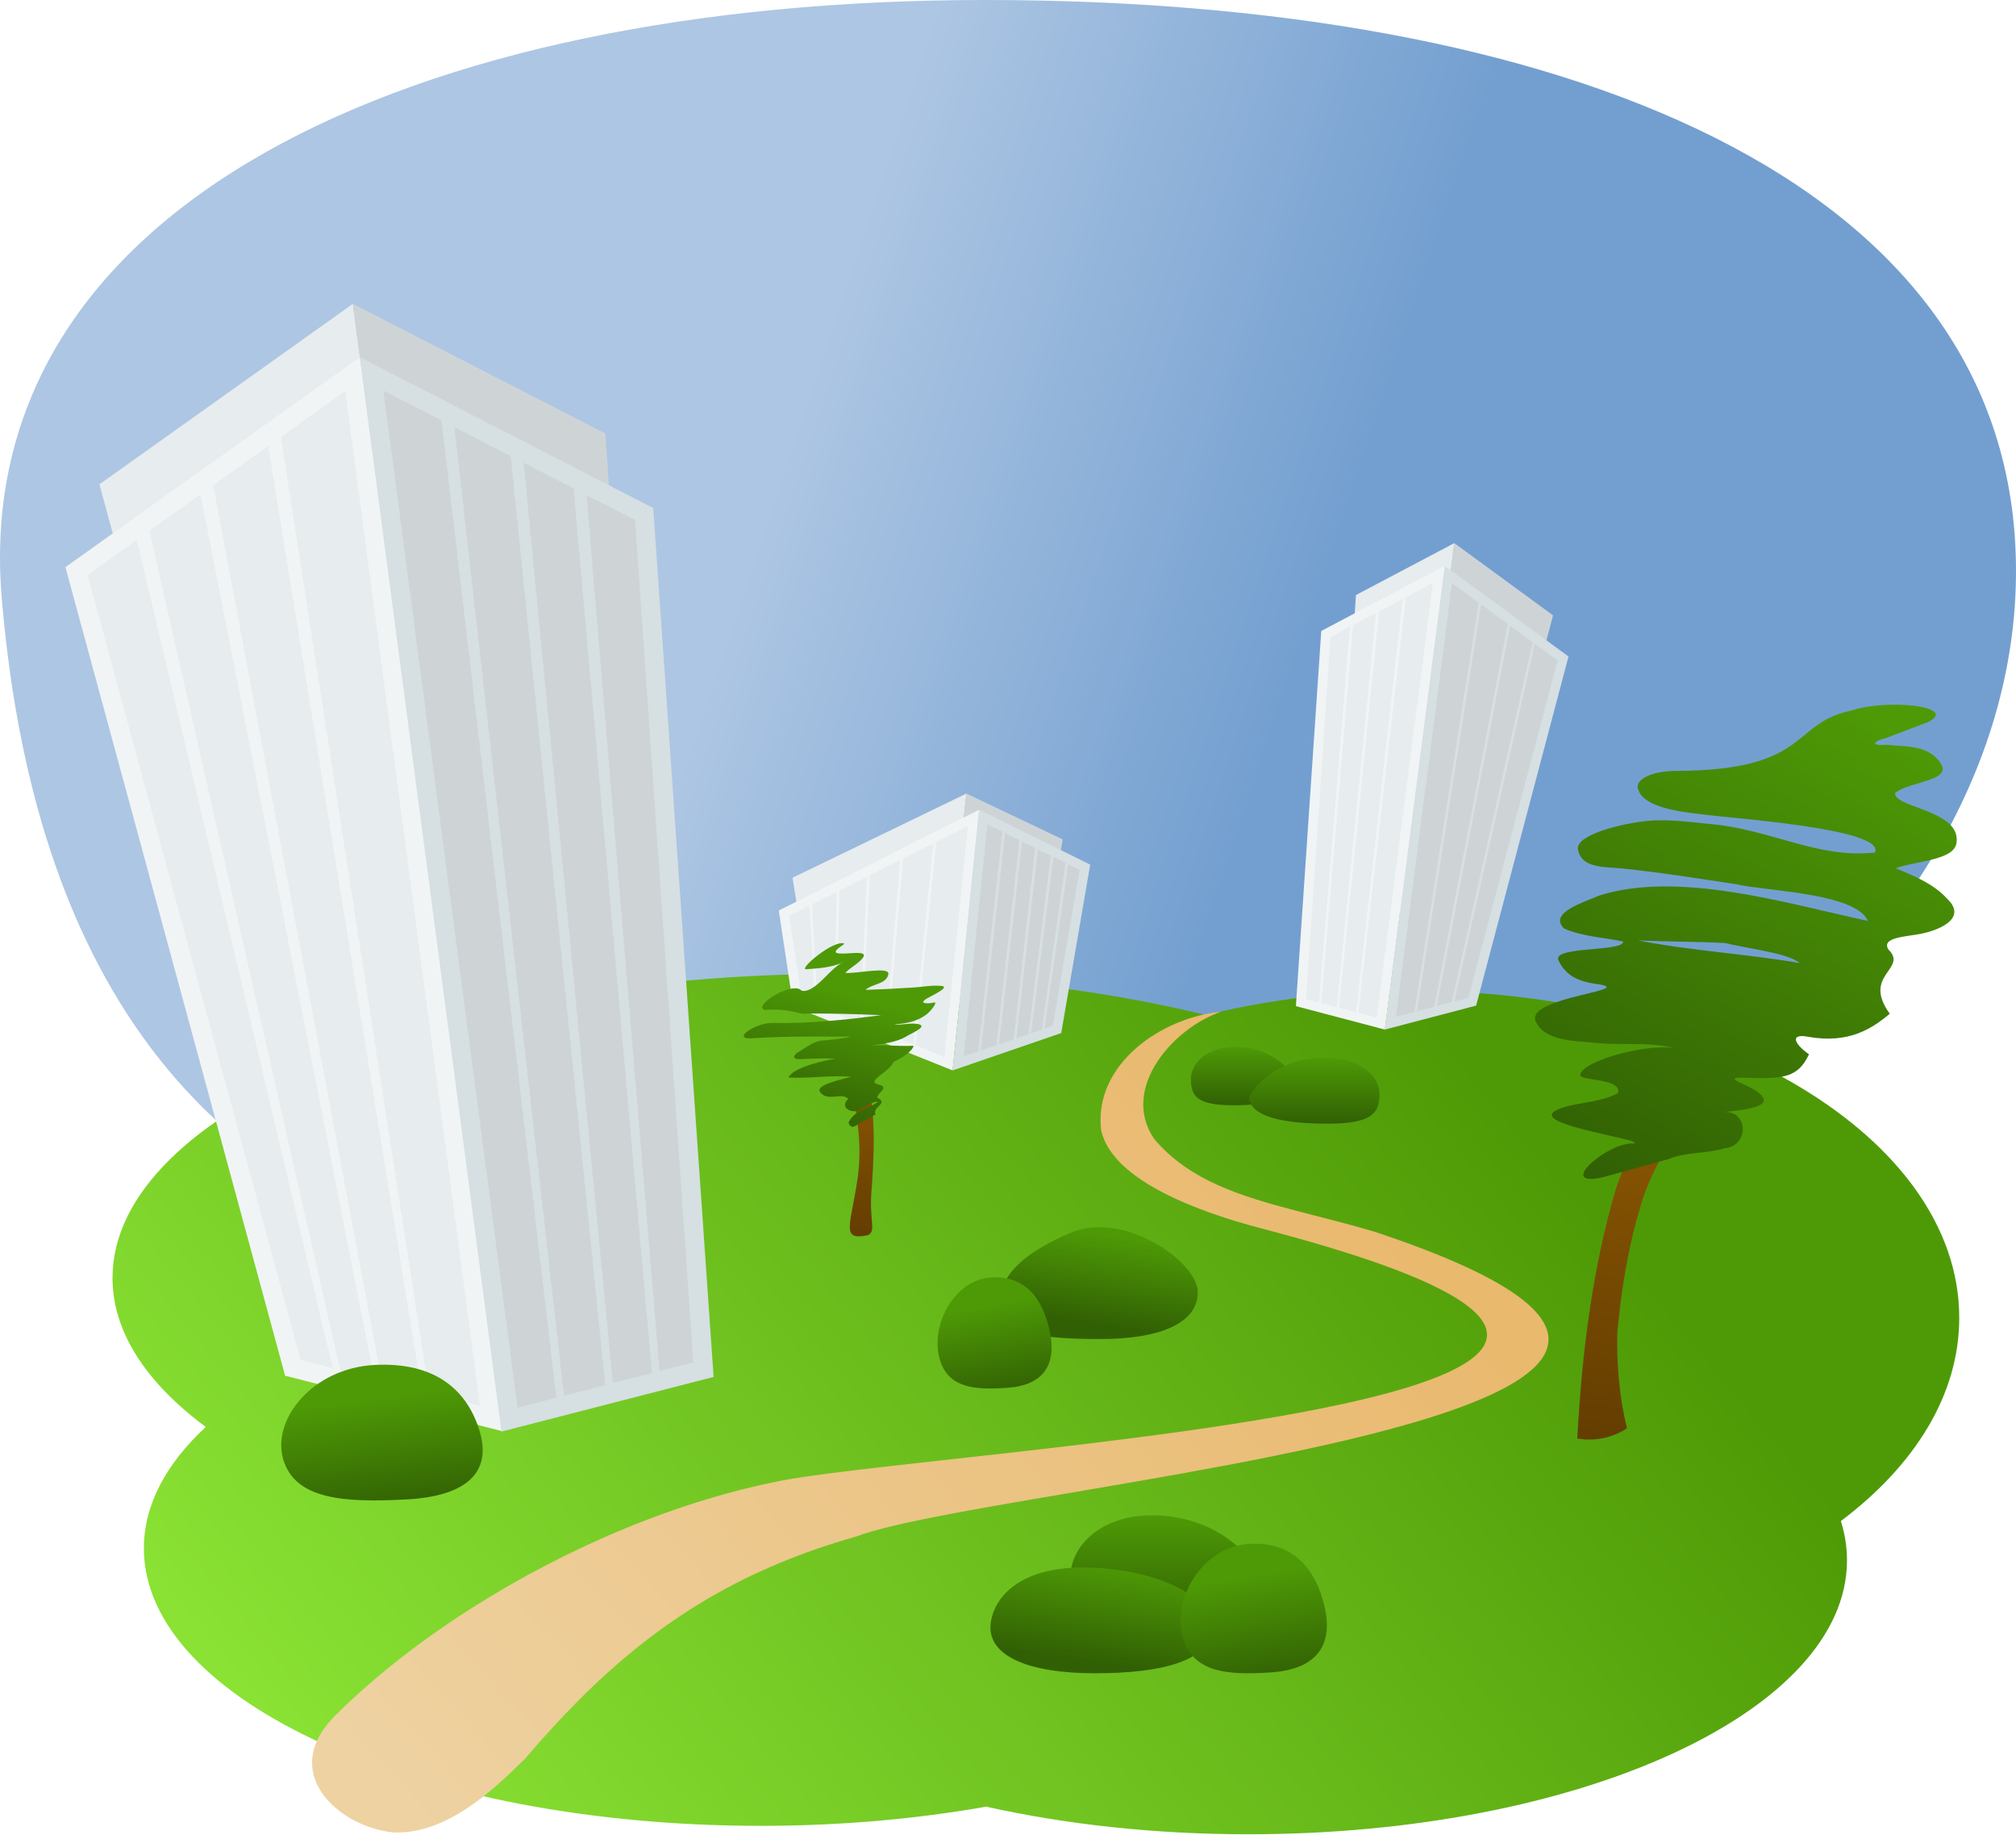
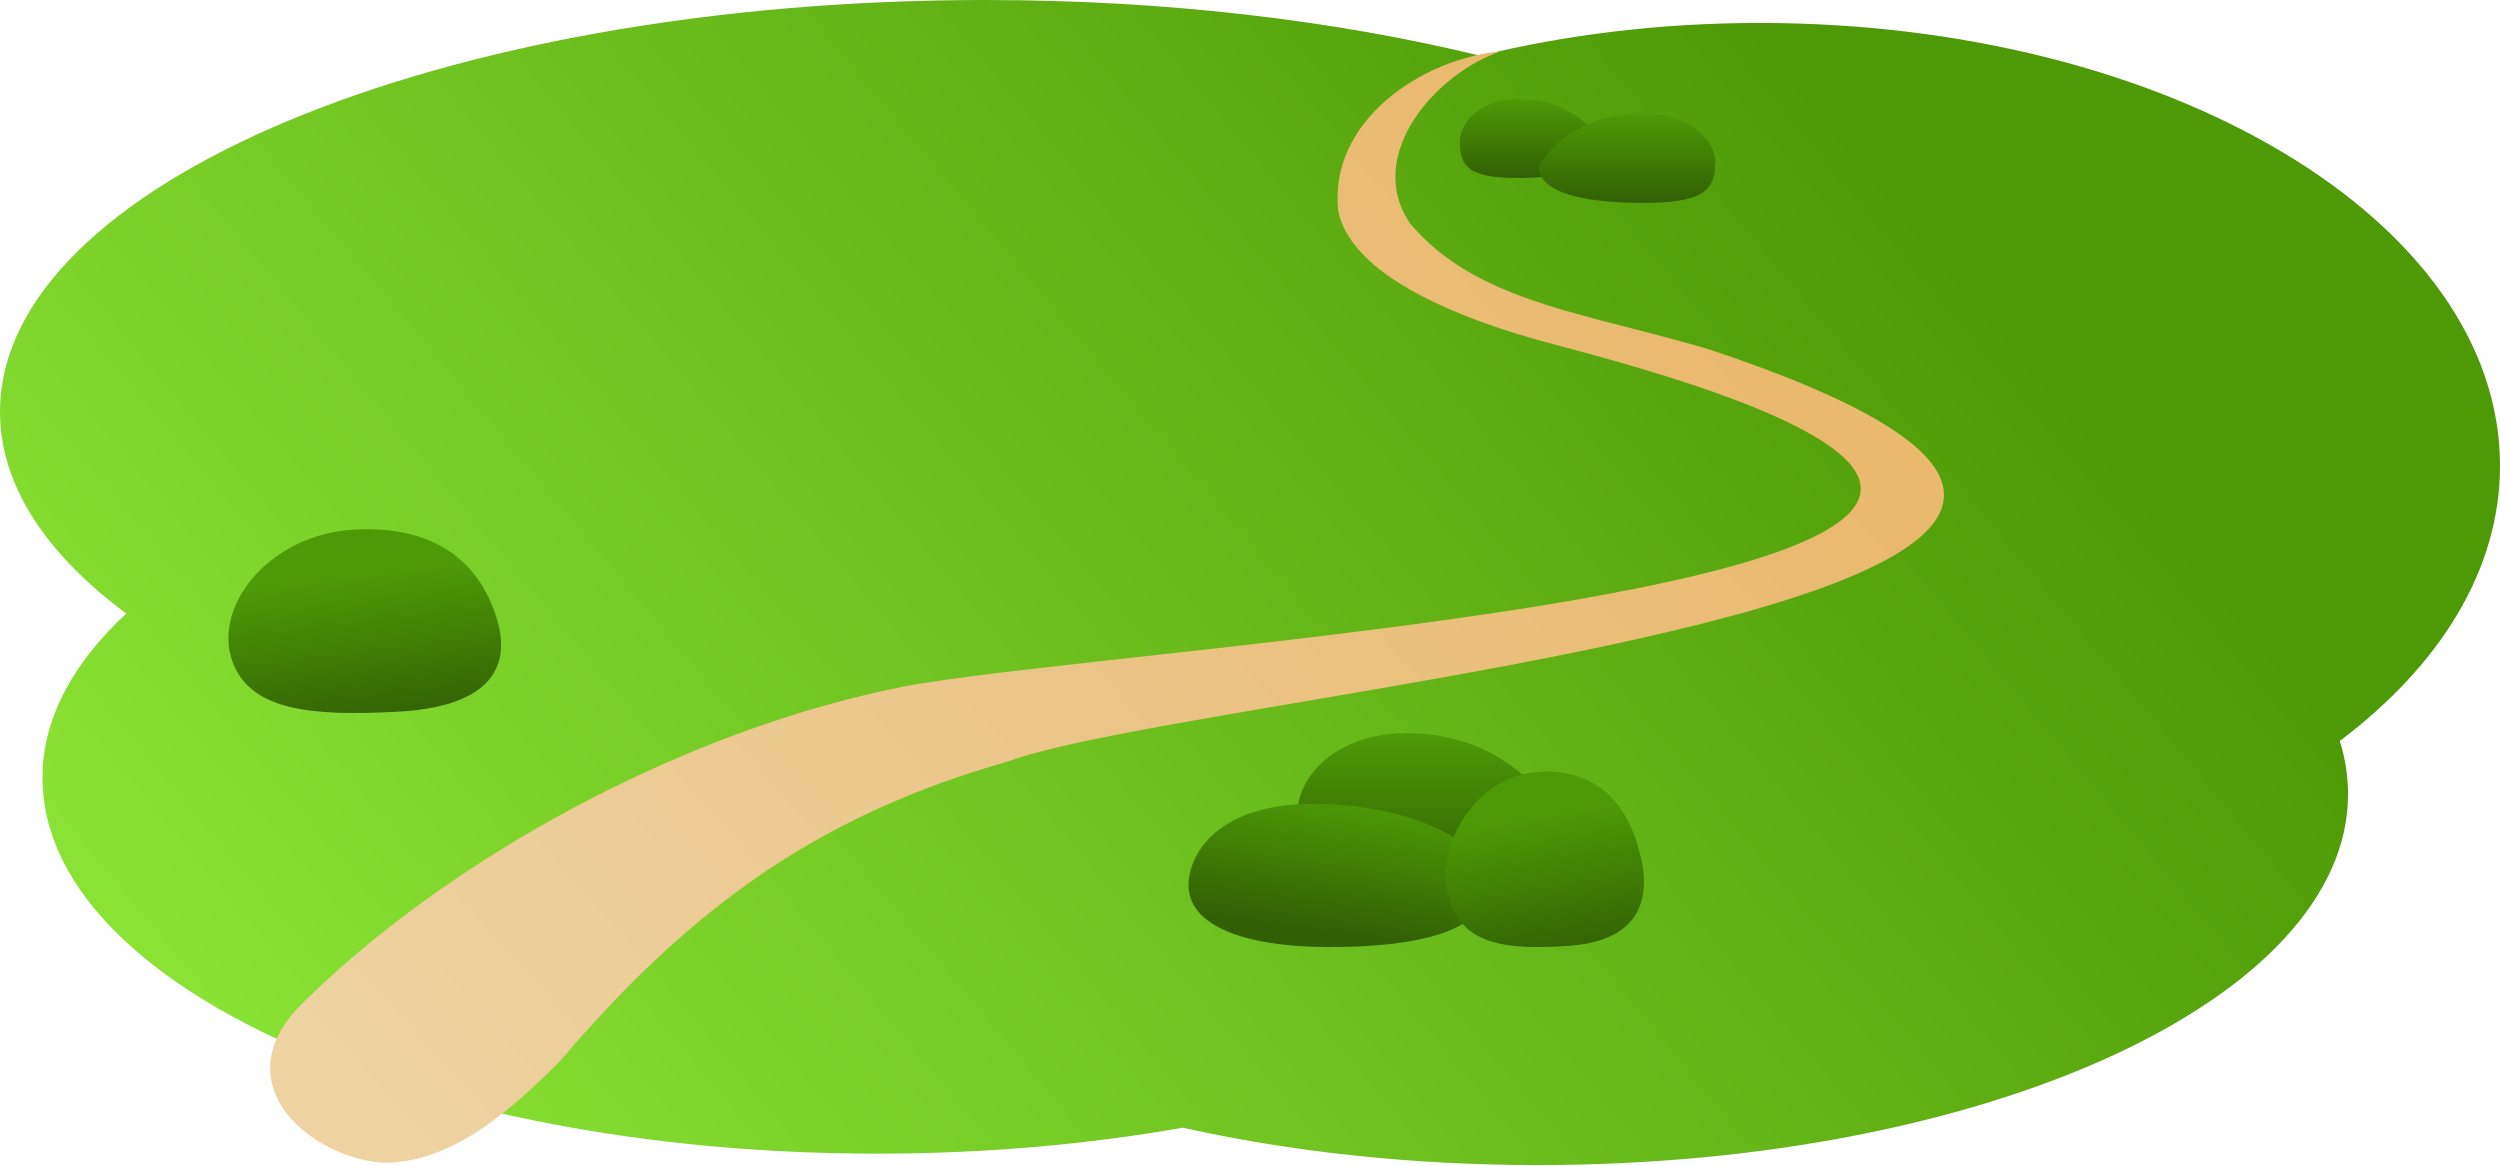
- <svg xmlns="http://www.w3.org/2000/svg" xmlns:xlink="http://www.w3.org/1999/xlink" width="843.586" height="767.7" id="svg2" version="1.1">
+ <svg xmlns="http://www.w3.org/2000/svg" xmlns:xlink="http://www.w3.org/1999/xlink" width="772.75" height="360.125" id="svg2" version="1.1">
  <defs id="defs4">
-     <linearGradient id="linearGradient3289">
-       <stop id="stop3291" offset="0" style="stop-color:#adc6e3;stop-opacity:1" />
-       <stop id="stop3293" offset="1" style="stop-color:#739fd0;stop-opacity:1" />
-     </linearGradient>
    <linearGradient id="linearGradient3192">
      <stop id="stop3194" offset="0" style="stop-color:#633d01;stop-opacity:1" />
      <stop id="stop3196" offset="1" style="stop-color:#8f5902;stop-opacity:1" />
    </linearGradient>
    <linearGradient id="linearGradient3184">
      <stop id="stop3186" offset="0" style="stop-color:#316004;stop-opacity:1" />
      <stop id="stop3188" offset="1" style="stop-color:#4e9a06;stop-opacity:1" />
    </linearGradient>
    <linearGradient id="linearGradient2963">
      <stop id="stop2965" offset="0" style="stop-color:#eed2a2;stop-opacity:1" />
      <stop id="stop2967" offset="1" style="stop-color:#e9b96e;stop-opacity:1" />
    </linearGradient>
    <linearGradient id="linearGradient2955">
      <stop id="stop2957" offset="0" style="stop-color:#8ae234;stop-opacity:1" />
      <stop id="stop2959" offset="1" style="stop-color:#4e9a06;stop-opacity:1" />
    </linearGradient>
    <linearGradient gradientUnits="userSpaceOnUse" y2="495.25" x2="564.675" y1="855.375" x1="131.827" id="linearGradient2961" xlink:href="#linearGradient2955" />
    <linearGradient gradientUnits="userSpaceOnUse" y2="511.121" x2="483.863" y1="829.118" x1="131.32" id="linearGradient2969" xlink:href="#linearGradient2963" />
-     <linearGradient gradientTransform="translate(-9.091373,2.020305)" gradientUnits="userSpaceOnUse" y2="380.579" x2="770.846" y1="579.054" x1="656.599" id="linearGradient3190" xlink:href="#linearGradient3184" />
-     <linearGradient gradientUnits="userSpaceOnUse" y2="535.895" x2="669.231" y1="690.167" x1="640.709" id="linearGradient3198" xlink:href="#linearGradient3192" />
-     <linearGradient gradientTransform="matrix(1.23374,0,0,1.771186,-115.1191,-426.4948)" gradientUnits="userSpaceOnUse" y2="438.189" x2="522.159" y1="360.802" x1="361.047" id="linearGradient3295" xlink:href="#linearGradient3289" />
    <linearGradient y2="517.759" x2="326.714" y1="628.716" x1="326.714" gradientTransform="matrix(0.5768944,0,0,0.7382836,158.199,155.0168)" gradientUnits="userSpaceOnUse" id="linearGradient4338" xlink:href="#linearGradient3192" />
    <linearGradient y2="509.583" x2="351.034" y1="565.815" x1="330.258" gradientTransform="matrix(1,0,0,0.9332807,0.9074796,42.28817)" gradientUnits="userSpaceOnUse" id="linearGradient4340" xlink:href="#linearGradient3184" />
    <linearGradient xlink:href="#linearGradient3184" id="linearGradient6424" gradientUnits="userSpaceOnUse" x1="435.704" y1="782.854" x2="441.479" y2="741.787" />
    <linearGradient id="linearGradient3184-34">
      <stop id="stop3186-78" offset="0" style="stop-color:#316004;stop-opacity:1" />
      <stop id="stop3188-81" offset="1" style="stop-color:#4e9a06;stop-opacity:1" />
    </linearGradient>
    <linearGradient gradientTransform="translate(22.45899,-19.25056)" y2="741.113" x2="446.934" y1="787.988" x1="446.934" gradientUnits="userSpaceOnUse" id="linearGradient6443" xlink:href="#linearGradient3184-34" />
    <linearGradient id="linearGradient3184-76">
      <stop id="stop3186-1" offset="0" style="stop-color:#316004;stop-opacity:1" />
      <stop id="stop3188-72" offset="1" style="stop-color:#4e9a06;stop-opacity:1" />
    </linearGradient>
    <linearGradient gradientTransform="matrix(-0.1318708,-0.5797104,1.325859,-0.09199784,-451.8737,1087.292)" y2="768.275" x2="465.786" y1="784.002" x1="391.88" gradientUnits="userSpaceOnUse" id="linearGradient6443-3" xlink:href="#linearGradient3184-76" />
    <linearGradient id="linearGradient3184-76-5">
      <stop id="stop3186-1-8" offset="0" style="stop-color:#316004;stop-opacity:1" />
      <stop id="stop3188-72-5" offset="1" style="stop-color:#4e9a06;stop-opacity:1" />
    </linearGradient>
    <linearGradient y2="768.275" x2="465.786" y1="784.002" x1="391.88" gradientTransform="matrix(-0.1816497,-0.6071479,1.826347,-0.09635207,-1177.997,1029.111)" gradientUnits="userSpaceOnUse" id="linearGradient6500" xlink:href="#linearGradient3184-76-5" />
    <linearGradient id="linearGradient3184-34-3">
      <stop id="stop3186-78-3" offset="0" style="stop-color:#316004;stop-opacity:1" />
      <stop id="stop3188-81-1" offset="1" style="stop-color:#4e9a06;stop-opacity:1" />
    </linearGradient>
    <linearGradient y2="741.113" x2="446.934" y1="787.988" x1="446.934" gradientTransform="matrix(0.5433071,0,0,0.520871,258.3338,139.8194)" gradientUnits="userSpaceOnUse" id="linearGradient6538" xlink:href="#linearGradient3184-34-3" />
    <linearGradient id="linearGradient3184-34-0">
      <stop id="stop3186-78-9" offset="0" style="stop-color:#316004;stop-opacity:1" />
      <stop id="stop3188-81-2" offset="1" style="stop-color:#4e9a06;stop-opacity:1" />
    </linearGradient>
    <linearGradient y2="741.113" x2="446.934" y1="787.988" x1="446.934" gradientTransform="matrix(-0.6692914,0,0,0.589318,829.8023,93.58419)" gradientUnits="userSpaceOnUse" id="linearGradient6538-4" xlink:href="#linearGradient3184-34-0" />
    <linearGradient id="linearGradient3184-5">
      <stop id="stop3186-73" offset="0" style="stop-color:#316004;stop-opacity:1" />
      <stop id="stop3188-3" offset="1" style="stop-color:#4e9a06;stop-opacity:1" />
    </linearGradient>
-     <linearGradient gradientTransform="matrix(0.8819444,0,0,0.9166667,51.79825,-76.14673)" y2="741.787" x2="441.479" y1="782.854" x1="435.704" gradientUnits="userSpaceOnUse" id="linearGradient6595" xlink:href="#linearGradient3184-5" />
    <linearGradient id="linearGradient3184-76-2">
      <stop id="stop3186-1-0" offset="0" style="stop-color:#316004;stop-opacity:1" />
      <stop id="stop3188-72-1" offset="1" style="stop-color:#4e9a06;stop-opacity:1" />
    </linearGradient>
-     <linearGradient y2="768.275" x2="465.786" y1="784.002" x1="391.88" gradientTransform="matrix(-0.1028331,-0.4973979,1.033907,-0.07893515,-349.5446,925.6047)" gradientUnits="userSpaceOnUse" id="linearGradient6633" xlink:href="#linearGradient3184-76-2" />
    <linearGradient id="linearGradient3184-76-2-7">
      <stop id="stop3186-1-0-0" offset="0" style="stop-color:#316004;stop-opacity:1" />
      <stop id="stop3188-72-1-2" offset="1" style="stop-color:#4e9a06;stop-opacity:1" />
    </linearGradient>
    <linearGradient y2="768.275" x2="465.786" y1="784.002" x1="391.88" gradientTransform="matrix(-0.08718911,-0.4973979,0.8766192,-0.07893515,-350.6467,915.8999)" gradientUnits="userSpaceOnUse" id="linearGradient6671" xlink:href="#linearGradient3184-76-2-7" />
-     <linearGradient xlink:href="#linearGradient3184" id="linearGradient7191" gradientUnits="userSpaceOnUse" gradientTransform="matrix(1.129004,0,0,0.9413075,-50.31885,26.64131)" x1="330.258" y1="565.815" x2="351.034" y2="509.583" />
-     <linearGradient xlink:href="#linearGradient3192" id="linearGradient7194" gradientUnits="userSpaceOnUse" gradientTransform="matrix(0.5839479,0,0,0.6498463,150.5172,196.5529)" x1="326.714" y1="628.716" x2="326.714" y2="517.759" />
  </defs>
-   <g id="layer1" transform="translate(19.30016,-87.67549)">
-     <path id="rect3200-3-4-0" d="m 141.299,335.113 -112.873,43.686 1.279,5.093 110.784,-39.615 0.811,-9.164 z" style="fill:#ced4d6;fill-opacity:1;fill-rule:nonzero;stroke:none" />
-     <path id="path3286" d="m 824.286,326.648 c 0,164.896 -194.636,314.338 -433.571,298.571 C 304.117,619.505 10.714,685.116 -18.571,338.076 -32.437,173.764 153.28,87.675 392.735,87.675 c 239.365,0 431.424,73.98 431.551,238.815" style="fill:url(#linearGradient3295);fill-opacity:1;fill-rule:nonzero;stroke:none" />
-     <path id="rect3200-5-7" d="m 312.345,455.019 72.744,-35.209 -9.641,91.098 -57.844,-22.329 -5.259,-33.56 z" style="fill:#e7ecee;fill-opacity:1;fill-rule:nonzero;stroke:none" />
-     <path id="rect3200-3" d="M 22.293,290.385 128.365,214.837 179.662,601.26 101.412,581.287 22.293,290.385 z" style="fill:#e7ecee;fill-opacity:1;fill-rule:nonzero;stroke:none" />
-     <path id="rect3200-2-8" d="M 630.569,345.234 589.247,314.985 569.263,469.706 599.746,461.709 630.569,345.234 z" style="fill:#ced4d6;fill-opacity:1;fill-rule:nonzero;stroke:none" />
+   <g id="layer1" transform="translate(-27.78125,-495.25)">
    <path id="path2858" d="m 332.344,495.25 c -168.204,0 -304.562,56.987 -304.562,127.281 0,22.662 14.19,43.943 39.031,62.375 -16.582,15.337 -25.906,32.578 -25.906,50.781 0,64.158 115.552,116.156 258.094,116.156 33.303,0 65.148,-2.861 94.375,-8.031 33.126,7.394 70.351,11.562 109.688,11.562 138.357,0 250.5,-51.336 250.5,-114.656 l 0,-0.062 c -0.006,-5.563 -0.883,-11.024 -2.562,-16.375 31.017,-23.359 49.531,-52.913 49.531,-85.062 l 0,-0.094 c -0.067,-75.566 -102.466,-136.781 -228.781,-136.781 -30.598,0 -59.791,3.606 -86.469,10.125 C 440.33,501.537 388.097,495.25 332.344,495.25 z" style="fill:url(#linearGradient2961);fill-opacity:1;fill-rule:nonzero;stroke:none" />
-     <path id="rect3200-5-6-8" d="m 425.405,438.992 -40.327,-19.182 -9.637,91.104 39.446,-13.057 10.517,-58.865 z" style="fill:#ced4d6;fill-opacity:1;fill-rule:nonzero;stroke:none" />
-     <path id="rect3200-8-6" d="M 234.002,269.11 128.311,214.837 179.333,601.387 255.738,581.722 234.002,269.11 z" style="fill:#ced4d6;fill-opacity:1;fill-rule:nonzero;stroke:none" />
    <path id="path2924" d="m 491.647,511.121 c -12.375,1.185 -25.582,6.588 -35.376,15.081 -9.982,8.655 -16.419,20.521 -14.822,34.403 1.757,8.178 8.254,15.134 16.978,20.972 7.2,4.818 15.917,8.874 24.739,12.227 9.214,3.502 18.541,6.236 26.374,8.269 13.551,3.552 25.43,6.977 35.762,10.281 14.53,4.646 25.999,9.053 34.752,13.236 20.134,9.621 25.896,18.056 21.478,25.491 -3.869,6.51 -15.541,12.254 -32.205,17.357 -10.348,3.169 -22.622,6.091 -36.146,8.796 -11.456,2.291 -23.81,4.427 -36.653,6.424 -11.967,1.862 -24.359,3.604 -36.843,5.242 -12.327,1.617 -24.745,3.132 -36.934,4.559 -12.695,1.486 -25.141,2.877 -36.979,4.189 -13.26,1.469 -25.757,2.84 -36.984,4.133 -14.95,1.722 -27.648,3.308 -36.9,4.811 -11.754,2.104 -23.604,4.996 -35.4,8.559 -11.533,3.483 -23.014,7.607 -34.301,12.261 -11.247,4.638 -22.302,9.801 -33.023,15.382 -10.91,5.679 -21.475,11.79 -31.548,18.217 -10.509,6.706 -20.482,13.756 -29.75,21.019 -9.996,7.834 -19.173,15.916 -27.321,24.082 -11.434,11.615 -11.167,23.005 -5.188,31.846 6.142,9.08 18.31,15.471 30.019,16.654 10.928,0.38 21.118,-3.84 30.258,-9.8 9.434,-6.152 17.749,-14.157 24.602,-20.872 7.583,-8.898 15.185,-17.236 22.974,-25.022 8.159,-8.156 16.524,-15.706 25.292,-22.661 8.847,-7.018 18.104,-13.43 27.97,-19.246 9.502,-5.601 19.57,-10.648 30.383,-15.15 10.01,-4.168 20.659,-7.87 32.089,-11.112 7.89,-2.964 21.448,-6.025 38.522,-9.281 11.614,-2.215 24.856,-4.52 39.047,-6.945 12.453,-2.129 25.637,-4.35 39.095,-6.686 12.893,-2.237 26.037,-4.579 39.03,-7.044 13.251,-2.514 26.346,-5.155 38.857,-7.944 13.701,-3.054 26.703,-6.284 38.445,-9.716 14.705,-4.298 27.435,-8.913 37.088,-13.895 16.921,-8.732 24.389,-18.591 16.478,-29.846 -4.783,-6.805 -15.189,-14.121 -32.527,-22.006 -9.967,-4.533 -22.225,-9.254 -37.022,-14.175 -11.44,-3.4 -22.436,-6.063 -32.781,-8.773 -11.673,-3.058 -22.518,-6.175 -32.239,-10.478 -10.552,-4.67 -19.78,-10.737 -27.306,-19.64 -7.233,-10.689 -5.101,-22.434 1.355,-32.311 6.32,-9.669 16.783,-17.547 26.661,-20.889 0,0 0,0 0,0" style="fill:url(#linearGradient2969);fill-opacity:1;fill-rule:nonzero;stroke:none" />
-     <path id="path2999" d="m 697.752,538.467 c -11.244,17.599 -25.207,34.129 -30.745,54.691 -5.133,16.988 -7.926,34.62 -9.548,52.259 -0.304,13.437 0.822,26.96 4.032,40.032 -6.03,4.032 -13.653,5.574 -20.782,4.261 1.932,-35.289 6.188,-70.705 16.221,-104.681 5.838,-16.927 14.85,-32.808 26.16,-46.63 4.103,-3.366 10.59,-3.332 14.662,0.068 z" style="fill:url(#linearGradient3198);fill-opacity:1;fill-rule:nonzero;stroke:none" />
-     <path id="path3174" d="m 755.502,385.052 c -25.621,5.149 -16.944,25.015 -73.175,25.269 -11.771,-0.003 -18.292,4.284 -15.883,8.338 2.705,6.951 17.279,8.799 25.821,9.759 12.002,1.752 77.512,5.934 73.034,16.071 -22.843,2.429 -40.119,-7.996 -64.683,-11.5 -9.946,-0.902 -20.377,-2.608 -29.975,-1.782 -10.889,0.926 -30.368,5.789 -29.684,11.774 1.249,7.617 9.351,7.456 17.476,8.075 16.34,1.631 32.543,4.254 48.773,6.685 12.432,2.944 49.945,3.587 55.091,15.353 -33.574,-7.168 -79.288,-21.296 -112.739,-10.493 -5.828,2.649 -21.048,7.057 -14.431,13.64 7.315,3.51 20.244,4.247 24.791,5.534 0.096,4.332 -29.432,1.832 -27.129,7.705 3.094,6.794 8.801,8.941 15.495,9.949 19.523,2.561 -28.235,5.304 -25.138,15.303 3.453,8.874 16.853,8.514 25.169,9.415 12.037,1.235 24.405,-0.86 36.094,3.094 -10.122,-4.473 -43.237,4.446 -42.438,10.656 1.912,2.268 17.281,1.189 15.804,7.266 -8.075,4.454 -20.658,3.914 -26.506,7.556 -9.436,5.829 37.912,11.946 33.211,13.547 -10.575,-1.02 -33.418,18.63 -13.141,14.143 9.232,-2.556 18.464,-5.112 27.696,-7.668 6.519,-2.867 15.83,-2.229 23.309,-4.467 10.587,-1.01 10.098,-16.637 -1.216,-15.096 7.024,-0.776 26.438,-1.884 13.021,-9.802 -4.445,-2.537 -12.95,-5.098 -2.763,-4.621 15.179,0.517 21.636,0.147 26.273,-9.827 -6.431,-4.526 -8.092,-8.907 -0.126,-7.282 16.726,2.855 26.312,-3.292 33.939,-9.687 -11.881,-16.365 7.803,-18.612 -0.562,-26.875 -3.302,-5.293 7.952,-5.343 14.157,-6.715 7.387,-1.557 19.073,-6.483 10.248,-14.721 -5.527,-6.063 -13.834,-9.476 -21.374,-12.595 8.437,-3.053 24.127,-3.293 25.408,-10.36 2.431,-14.002 -26.265,-14.87 -25.654,-21.111 5.382,-4.655 22.804,-4.973 19.518,-11.62 -4.798,-8.634 -14.762,-7.729 -23.177,-8.566 -6.774,0.534 -5.674,-1.466 -0.037,-2.875 5.794,-2.198 11.587,-4.396 17.381,-6.594 13.48,-6.594 -16.984,-9.938 -31.875,-4.875 l 5e-5,0 z m -89.406,96.219 c 12.15,0.548 24.349,0.454 36.469,1.094 9.73,2.421 26.079,4.08 31.26,8.384 -22.473,-3.885 -45.333,-5.115 -67.729,-9.477 z" style="fill:url(#linearGradient3190);fill-opacity:1;fill-rule:nonzero;stroke:none" />
-     <path id="rect3200-8-4-5" d="m 548.094,336.715 41.158,-21.732 -19.961,154.718 -29.665,-7.819 8.468,-125.168 z" style="fill:#e7ecee;fill-opacity:1;fill-rule:nonzero;stroke:none" />
-     <path id="rect3200" d="M 8.081,325.052 131.32,237.169 190.919,686.687 100.005,663.453 8.081,325.052 z" style="fill:#f1f4f5;fill-opacity:1;fill-rule:nonzero;stroke:none" />
-     <path id="rect3200-8" d="M 254.053,300.304 131.257,237.169 190.536,686.835 279.307,663.959 254.053,300.304 z" style="fill:#d6dfe2;fill-opacity:1;fill-rule:nonzero;stroke:none" />
-     <path id="rect3200-2" d="m 637.042,362.439 -51.837,-37.946 -25.069,194.091 38.24,-10.032 38.665,-146.113 z" style="fill:#d6dfe2;fill-opacity:1;fill-rule:nonzero;stroke:none" />
-     <path id="rect3200-8-4" d="M 533.581,351.753 585.212,324.492 560.172,518.579 522.958,508.771 533.581,351.753 z" style="fill:#f1f4f5;fill-opacity:1;fill-rule:nonzero;stroke:none" />
-     <path id="rect3200-5" d="m 306.581,468.738 83.843,-42.165 -11.112,109.096 -66.67,-26.741 -6.061,-40.19 z" style="fill:#f1f4f5;fill-opacity:1;fill-rule:nonzero;stroke:none" />
-     <path style="fill:#e7ecee;fill-opacity:1;fill-rule:nonzero;stroke:none" d="m 385.688,433.438 -13.219,6.625 -8.594,85.094 12,4.812 9.812,-96.531 z m -14.5,7.281 -12.562,6.312 -6.375,73.469 10.625,4.25 8.312,-84.031 z m -13.812,6.938 -12.719,6.406 -2.938,62.219 9.5,3.812 6.156,-72.438 z m -13.969,7.031 -11.406,5.75 -1.344,51.406 10.031,4.031 2.719,-61.188 z m -12.594,6.344 -10.312,5.188 2.312,42.469 6.812,2.719 1.188,-50.375 z m -11.406,5.719 -8.438,4.25 5.312,35.062 5.438,2.188 -2.312,-41.5 z" id="rect3200-5-0" />
-     <path id="rect3200-5-6" d="m 436.891,449.545 -46.48,-22.972 -11.107,109.104 45.465,-15.637 12.122,-70.495 z" style="fill:#d6dfe2;fill-opacity:1;fill-rule:nonzero;stroke:none" />
-     <path id="path3537" d="m 342.309,533.063 c 4.152,16.897 4.746,28.136 3.27,50.361 -1.548,15.322 2.031,19.005 -1.547,21.153 -11.983,2.678 -7.196,-4.387 -4.379,-24.322 2.158,-16.345 -1.308,-27.707 -2.783,-42.184 0.657,-3.17 3.084,-5.41 5.44,-5.009 z" style="fill:url(#linearGradient7194);fill-opacity:1;fill-rule:nonzero;stroke:none" />
-     <path id="path3468" d="m 334.066,482.64 c -4.337,-1.998 -19.42,10.818 -16.033,10.697 5.283,-0.394 10.682,-0.7 15.602,-2.968 -5.358,2.002 -11.678,13.061 -17.458,11.976 -3.647,-4.308 -20.574,6.182 -15.566,8.009 12.514,-0.736 13.097,2.101 18.225,1.498 11.069,0.02 19.496,0.186 30.59,0.708 -15.076,1.944 -30.233,3.604 -45.54,3.232 -7.46,-4.6e-4 -18.209,7.495 -7.376,6.358 13.341,-0.899 26.778,-0.564 40.177,-0.666 -2.708,0.901 -7.406,1.224 -10.849,1.622 -4.438,-0.06 -7.95,3.172 -11.738,5.286 -3.8,3.704 3.682,2.308 5.508,2.388 3.546,-0.119 7.097,-0.234 10.661,-0.028 -3.982,0.692 -17.556,3.445 -19.634,7.888 8.776,0.5 17.431,-1.047 26.219,-0.338 -4.542,1.331 -15.321,3.508 -12.902,6.525 3.177,4.059 9.148,-0.146 11.687,2.756 -4.275,4.042 2.739,6.742 5.231,4.167 2.182,-1.051 6.09,-3.516 7.236,-2.882 -4.076,2.869 -9.666,3.321 -12.342,8.573 1.186,4.211 4.569,-0.183 6.604,-0.75 1.566,-0.865 3.131,-1.729 4.697,-2.594 -1.52,-3.132 5.757,-4.638 0.776,-6.957 -0.392,-1.957 5.365,-4.311 0.652,-5.504 -6.111,-1.285 4.522,-5.312 6.112,-9.505 2.814,-1.298 8.158,-4.481 8.305,-6.779 -5.987,0.335 -12.077,-0.483 -18.036,-0.05 4.972,-0.771 10.083,-1.137 14.671,-3.611 1.818,-1.291 9.091,-4.073 5.938,-5.266 -3.212,-0.953 -8.767,0.545 -10.435,-0.011 4.721,-0.362 9.593,-1.181 13.541,-4.333 1.377,-1.041 5.191,-5.574 2.565,-4.76 -1.804,0.458 -6.415,0.606 -2.735,-1.677 1.906,-1.15 9.356,-4.469 6.74,-5.267 -4.689,-0.576 -8.48,0.49 -13.917,0.697 -6.109,0.387 -12.226,0.69 -18.35,0.904 2.894,-2.692 8.744,-2.273 9.546,-6.628 0.432,-3.237 -12.588,-0.245 -17.998,-0.434 1.806,-2.246 5.466,-3.788 7.47,-6.576 1.991,-2.973 -6.167,-1.395 -8.711,-1.58 -5.948,0.146 -0.851,-2.707 0.864,-4.117 z" style="fill:url(#linearGradient7191);fill-opacity:1;fill-rule:nonzero;stroke:none" />
    <path style="fill:url(#linearGradient6443);fill-opacity:1;fill-rule:nonzero;stroke:none" d="m 510.14,749.487 c 0,14.176 -21.125,19.251 -48.768,19.251 -27.643,0 -32.726,-7 -32.726,-21.176 0,-14.176 15.647,-29.068 42.993,-25.026 17.365,2.567 30.786,12.767 38.501,26.937" id="path6413-6" />
    <path style="fill:url(#linearGradient6424);fill-opacity:1;fill-rule:nonzero;stroke:none" d="m 487.681,768.737 c 0,14.176 -21.125,19.251 -48.768,19.251 -27.643,0 -45.497,-7.123 -43.635,-21.176 1.283,-9.684 10.858,-23.101 38.501,-23.101 27.632,0 53.887,10.842 53.902,25.012" id="path6413" />
    <path style="fill:url(#linearGradient6443-3);fill-opacity:1;fill-rule:nonzero;stroke:none" d="m 503.053,733.857 c 18.795,-1.304 28.309,10.476 31.955,26.5 3.645,16.025 -3.527,25.939 -22.322,27.244 -18.795,1.304 -33.682,0.1 -37.327,-15.925 -3.644,-16.019 8.89,-36.505 27.676,-37.817" id="path6413-7" />
-     <path style="fill:#e7ecee;fill-opacity:1;fill-rule:nonzero;stroke:none" d="m 125.188,251.281 -26.938,19.25 62.031,400.094 21.25,5.438 -56.344,-424.781 z m -32.281,23.031 -23,16.438 70.531,374.781 16.656,4.281 -64.188,-395.5 z m -28.312,20.219 -21.375,15.281 79.844,351.281 14.219,3.656 -72.688,-370.219 z M 37.938,313.594 17.344,328.312 106.5,656.844 l 13.406,3.438 -81.969,-346.688 z" id="rect3200-1" />
    <path style="fill:url(#linearGradient6500);fill-opacity:1;fill-rule:nonzero;stroke:none" d="m 137.397,658.948 c 25.89,-1.366 38.996,10.971 44.017,27.755 5.021,16.783 -4.858,27.167 -30.748,28.533 -25.89,1.366 -46.396,0.104 -51.417,-16.679 -5.019,-16.777 12.246,-38.233 38.123,-39.607" id="path6413-7-8" />
    <path style="fill:url(#linearGradient6538);fill-opacity:1;fill-rule:nonzero;stroke:none" d="m 523.294,540.232 c 0,7.384 -11.478,10.027 -26.496,10.027 -15.018,0 -17.78,-3.646 -17.78,-11.03 0,-7.384 8.501,-15.14 23.358,-13.035 9.435,1.337 16.726,6.65 20.918,14.031" id="path6413-6-0" />
    <path style="fill:url(#linearGradient6538-4);fill-opacity:1;fill-rule:nonzero;stroke:none" d="m 503.402,546.615 c 0,8.354 14.139,11.345 32.64,11.345 18.501,0 21.903,-4.125 21.903,-12.479 0,-8.354 -10.473,-17.13 -28.775,-14.748 -11.622,1.513 -20.605,7.524 -25.768,15.875" id="path6413-6-9" />
-     <path style="fill:url(#linearGradient6595);fill-opacity:1;fill-rule:nonzero;stroke:none" d="m 481.905,628.529 c 0,12.994 -16.065,19.571 -40.444,19.571 -24.379,0 -42.333,-1.925 -42.333,-14.919 0,-12.994 11.693,-21.657 29.014,-29.357 22.269,-9.9 53.751,11.703 53.763,24.692" id="path6413-4" />
-     <path style="fill:url(#linearGradient6633);fill-opacity:1;fill-rule:nonzero;stroke:none" d="m 395.109,622.353 c 14.656,-1.119 22.076,8.988 24.918,22.738 2.843,13.749 -2.75,22.256 -17.407,23.375 -14.656,1.119 -26.265,0.085 -29.108,-13.664 -2.842,-13.744 6.932,-31.322 21.582,-32.448" id="path6413-7-2" />
-     <path style="fill:#ced4d6;fill-opacity:1;fill-rule:nonzero;stroke:none" d="M 141.125,251.156 197.281,676.844 213.5,672.656 165.469,263.688 141.125,251.156 z m 29.719,15.281 45.844,405.406 17.281,-4.469 -39.562,-388.812 -23.562,-12.125 z m 28.969,14.906 37.344,385.188 L 253.5,662.312 220.719,292.094 199.812,281.344 z M 226.125,294.875 256.688,661.5 270.812,657.844 246.438,305.312 226.125,294.875 z" id="rect3200-8-0" />
-     <path style="fill:#ced4d6;fill-opacity:1;fill-rule:nonzero;stroke:none" d="m 393.844,432.688 -9.906,97.125 6.094,-2.094 10.094,-91.938 -6.281,-3.094 z m 7.438,3.688 -10.156,90.969 6.531,-2.25 9.625,-85.75 -6,-2.969 z m 7.156,3.531 -9.688,84.812 6.156,-2.125 8.938,-80 -5.406,-2.688 z m 6.562,3.25 -9,79.062 5.094,-1.75 L 420.375,445.812 415,443.156 z m 6.531,3.219 -9.344,73.719 4.469,-1.531 9.875,-69.719 -5,-2.469 z m 6.156,3.062 -9.938,68.75 3.5,-1.219 11.219,-65.188 -4.781,-2.344 z" id="rect3200-5-6-0" />
-     <path style="fill:#e7ecee;fill-opacity:1;fill-rule:nonzero;stroke:none" d="m 580.281,331.625 -11.312,6 -19.844,173.938 7.656,2.031 23.5,-181.969 z m -12.625,6.688 -9.875,5.219 -16.75,165.906 7.062,1.875 19.562,-173 z m -11.156,5.906 -9.594,5.062 -13.312,158.188 6.406,1.688 16.5,-164.938 z m -10.906,5.719 -8.125,4.312 -10.25,151.531 5.344,1.406 13.031,-157.25 z" id="rect3200-8-4-8" />
-     <path style="fill:#ced4d6;fill-opacity:1;fill-rule:nonzero;stroke:none" d="m 588.281,331.75 -23.469,181.469 7.719,-2 26.906,-171.312 -11.156,-8.156 z m 12.188,8.906 -26.844,170.25 7.25,-1.875 30.75,-160.219 -11.156,-8.156 z m 12.125,8.875 -30.625,159.188 6.188,-1.594 33.875,-150.688 -9.438,-6.906 z m 10.375,7.594 -33.688,149.688 5.844,-1.5 37.344,-141.25 -9.5,-6.938 z" id="rect3200-2-1" />
  </g>
</svg>
